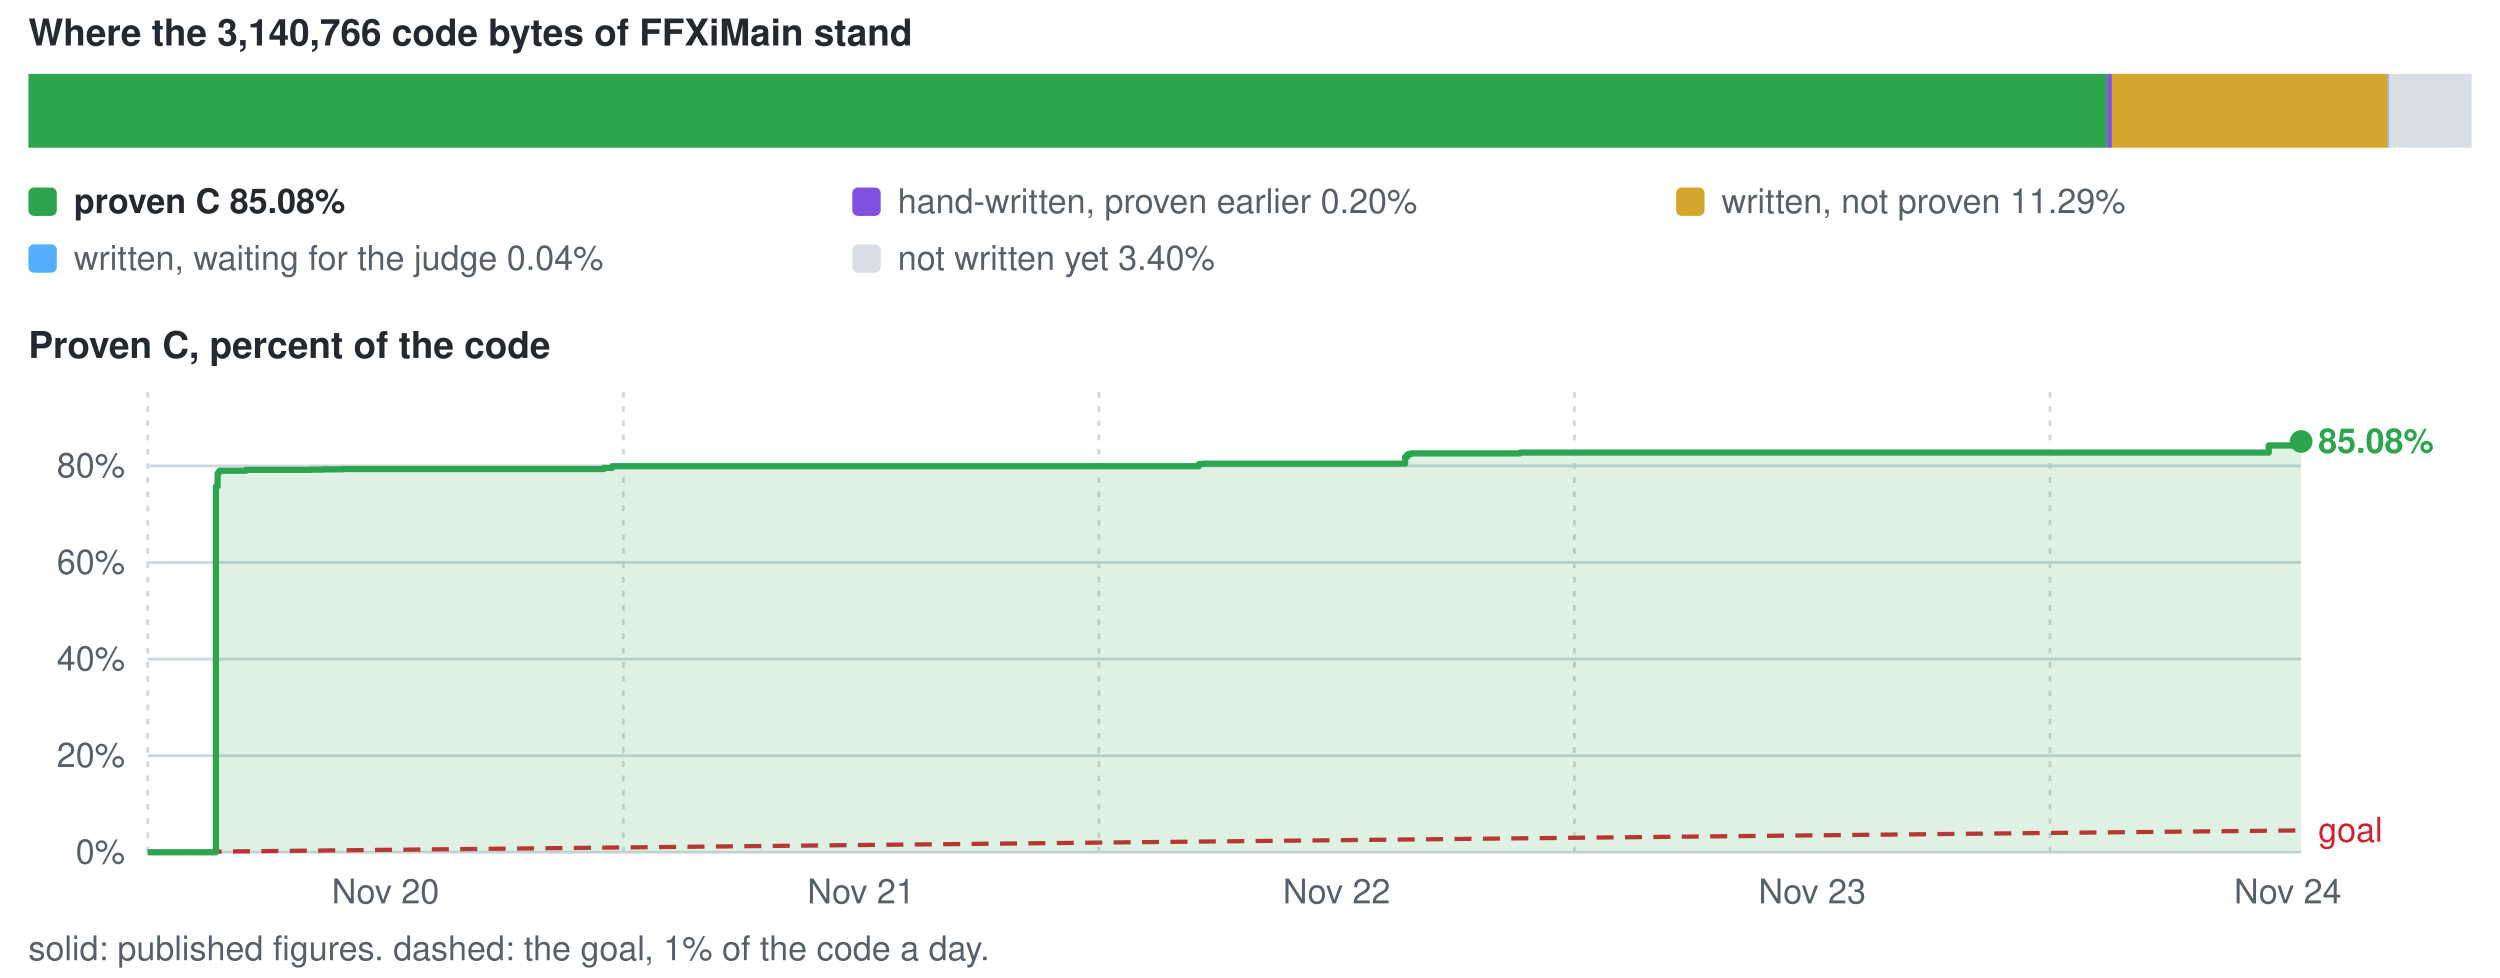
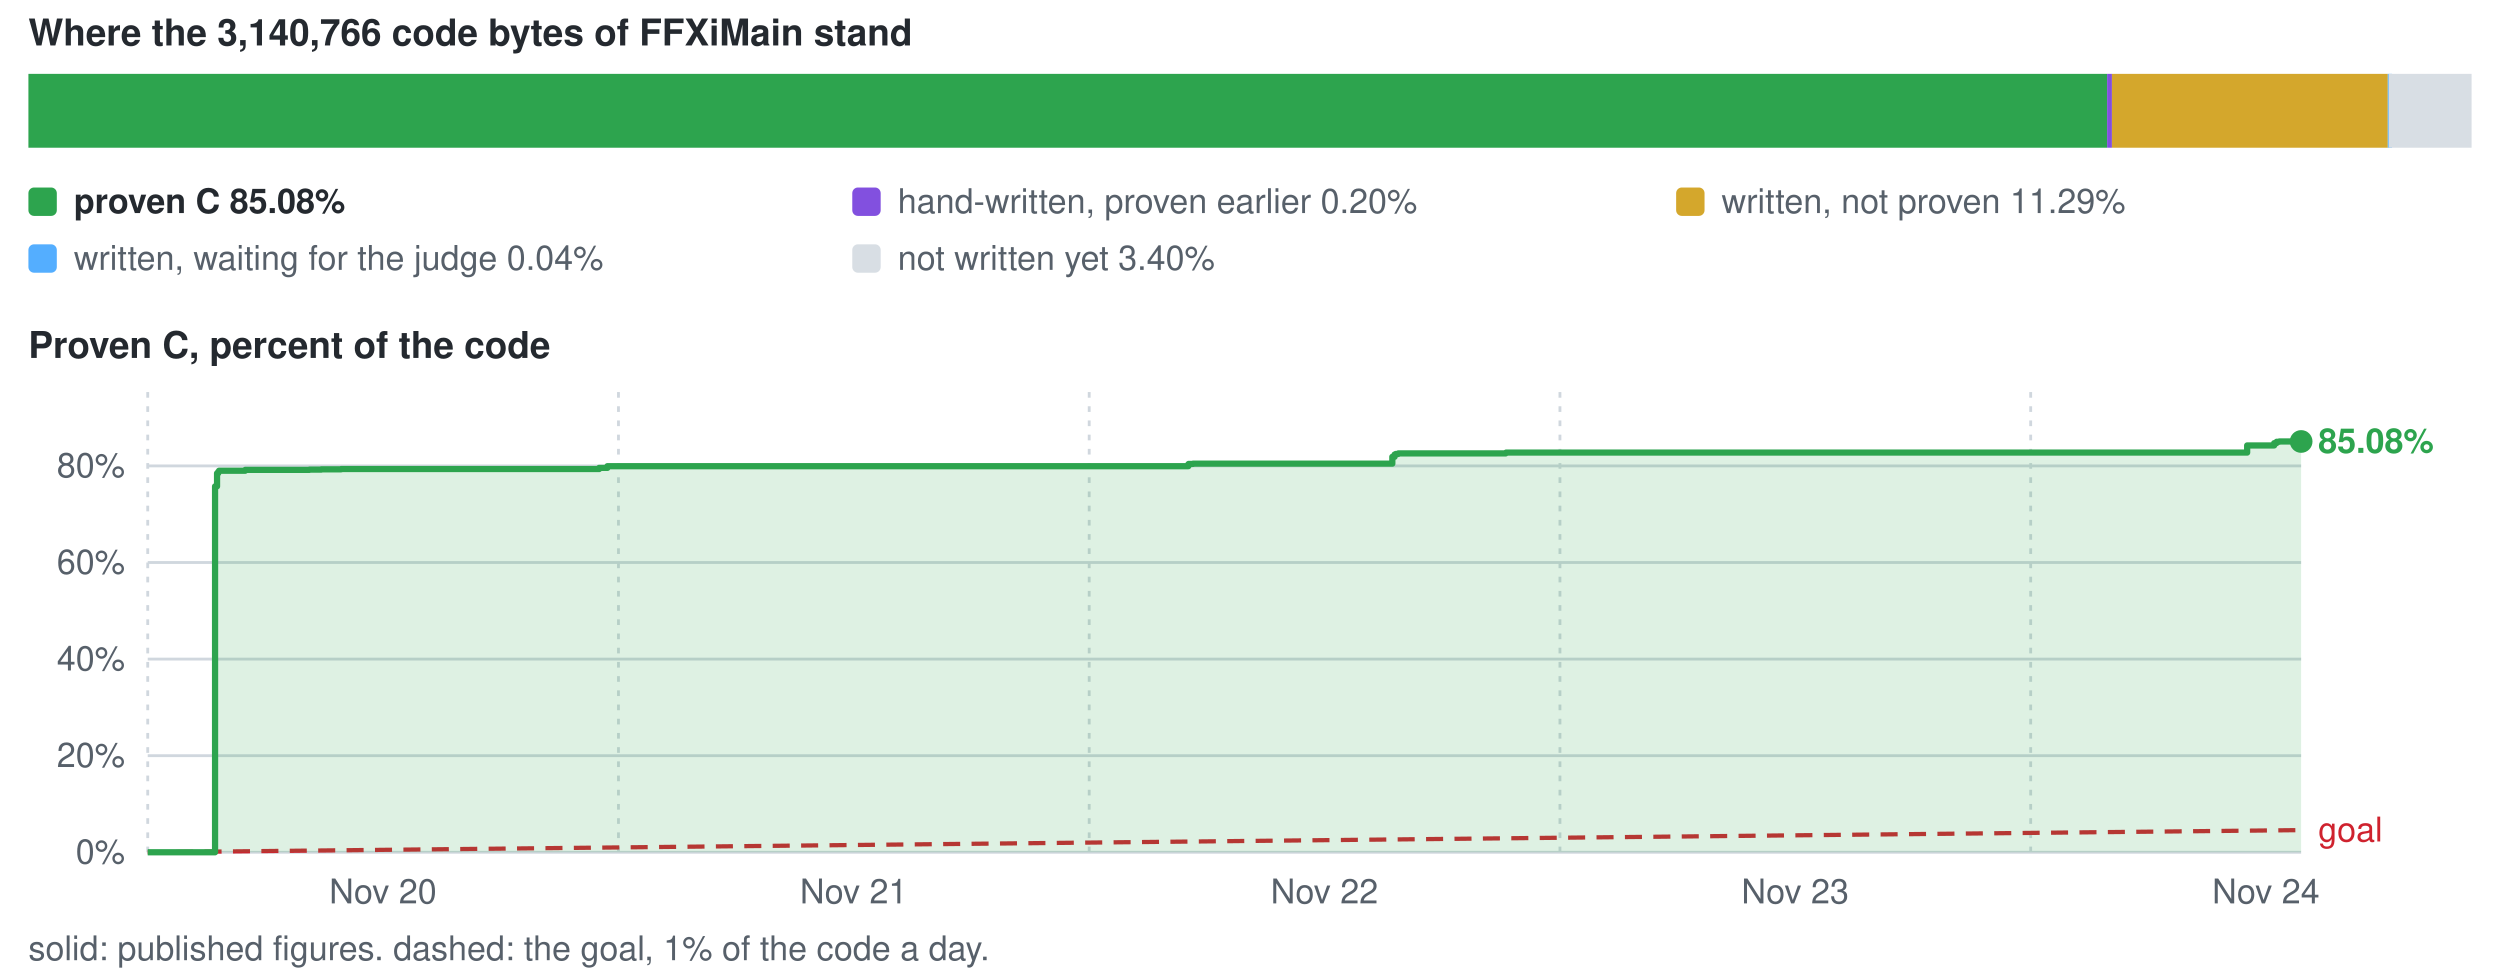
<svg xmlns="http://www.w3.org/2000/svg" viewBox="0 0 880 344" width="880" height="344" role="img" aria-label="conversion progress">
  <style>text{font-family:-apple-system,BlinkMacSystemFont,'Segoe UI',Helvetica,Arial,sans-serif;font-size:12px;fill:#57606a}.s{fill:#24292f;font-weight:600}.b{font-size:13px}</style>
  <text x="10" y="16" class="s b">Where the 3,140,766 code bytes of FFXiMain stand</text>
  <rect x="10.0" y="26" width="731.7" height="26" fill="#2da44e" />
  <rect x="741.7" y="26" width="1.7" height="26" fill="#8250df" />
  <rect x="743.4" y="26" width="97.1" height="26" fill="#d4a72c" />
  <rect x="840.5" y="26" width="1.5" height="26" fill="#54aeff" />
  <rect x="840.8" y="26" width="29.2" height="26" fill="#d8dee4" />
  <rect x="10" y="66" width="10" height="10" rx="2" fill="#2da44e" />
  <text x="26" y="75" class="s">proven C 85.08%</text>
  <rect x="300" y="66" width="10" height="10" rx="2" fill="#8250df" />
  <text x="316" y="75">hand-written, proven earlier 0.20%</text>
  <rect x="590" y="66" width="10" height="10" rx="2" fill="#d4a72c" />
  <text x="606" y="75">written, not proven 11.29%</text>
  <rect x="10" y="86" width="10" height="10" rx="2" fill="#54aeff" />
  <text x="26" y="95">written, waiting for the judge 0.04%</text>
  <rect x="300" y="86" width="10" height="10" rx="2" fill="#d8dee4" />
  <text x="316" y="95">not written yet 3.40%</text>
  <text x="10" y="126" class="s b">Proven C, percent of the code</text>
  <line x1="52" y1="300.0" x2="810" y2="300.0" stroke="#d0d7de" stroke-width="1" />
  <text x="44" y="304.0" text-anchor="end">0%</text>
  <line x1="52" y1="266.0" x2="810" y2="266.0" stroke="#d0d7de" stroke-width="1" />
  <text x="44" y="270.0" text-anchor="end">20%</text>
  <line x1="52" y1="232.0" x2="810" y2="232.0" stroke="#d0d7de" stroke-width="1" />
  <text x="44" y="236.0" text-anchor="end">40%</text>
  <line x1="52" y1="198.0" x2="810" y2="198.0" stroke="#d0d7de" stroke-width="1" />
  <text x="44" y="202.0" text-anchor="end">60%</text>
  <line x1="52" y1="164.0" x2="810" y2="164.0" stroke="#d0d7de" stroke-width="1" />
  <text x="44" y="168.0" text-anchor="end">80%</text>
  <line x1="52.0" y1="138" x2="52.0" y2="300" stroke="#d0d7de" stroke-width="1" stroke-dasharray="2 3" />
-   <text x="135.7" y="318" text-anchor="middle">Nov 20</text>
-   <line x1="219.4" y1="138" x2="219.4" y2="300" stroke="#d0d7de" stroke-width="1" stroke-dasharray="2 3" />
-   <text x="303.1" y="318" text-anchor="middle">Nov 21</text>
-   <line x1="386.8" y1="138" x2="386.8" y2="300" stroke="#d0d7de" stroke-width="1" stroke-dasharray="2 3" />
-   <text x="470.5" y="318" text-anchor="middle">Nov 22</text>
-   <line x1="554.2" y1="138" x2="554.2" y2="300" stroke="#d0d7de" stroke-width="1" stroke-dasharray="2 3" />
-   <text x="637.9" y="318" text-anchor="middle">Nov 23</text>
-   <line x1="721.6" y1="138" x2="721.6" y2="300" stroke="#d0d7de" stroke-width="1" stroke-dasharray="2 3" />
-   <text x="805.3" y="318" text-anchor="middle">Nov 24</text>
-   <line x1="52.0" y1="300.0" x2="810.0" y2="292.3" stroke="#cf222e" stroke-width="1.5" stroke-dasharray="6 4" />
-   <text x="816.0" y="296.3" style="fill:#cf222e">goal</text>
-   <path d="M52.0 300.0 H76.0 V171.2 H76.6 V166.6 H77.0 V166.1 H77.2 V166.0 H77.3 V165.7 H77.4 V165.7 H86.6 V165.4 H90.0 V165.4 H93.8 V165.4 H93.8 V165.4 H96.4 V165.4 H101.7 V165.4 H105.5 V165.4 H109.4 V165.3 H113.8 V165.2 H120.8 V165.1 H131.1 V165.1 H144.5 V165.1 H212.5 V164.7 H212.7 V164.7 H215.5 V164.1 H217.5 V164.1 H221.3 V164.1 H420.3 V164.1 H422.0 V163.4 H422.2 V163.3 H422.2 V163.3 H423.8 V163.2 H425.8 V163.2 H436.6 V163.2 H494.6 V160.8 H495.4 V160.0 H495.7 V159.9 H495.8 V159.8 H495.9 V159.8 H496.8 V159.6 H502.5 V159.6 H535.0 V159.4 H535.1 V159.3 H535.1 V159.3 H544.4 V159.3 H672.8 V159.3 H672.9 V159.3 H681.1 V159.3 H798.6 V156.8 H808.2 V156.0 H809.0 V155.6 H809.1 V155.5 H809.2 V155.5 H810.0 V155.4 V300.0 H52.0 Z" fill="#2da44e" fill-opacity="0.16" />
-   <path d="M52.0 300.0 H76.0 V171.2 H76.6 V166.6 H77.0 V166.1 H77.2 V166.0 H77.3 V165.7 H77.4 V165.7 H86.6 V165.4 H90.0 V165.4 H93.8 V165.4 H93.8 V165.4 H96.4 V165.4 H101.7 V165.4 H105.5 V165.4 H109.4 V165.3 H113.8 V165.2 H120.8 V165.1 H131.1 V165.1 H144.5 V165.1 H212.5 V164.7 H212.7 V164.7 H215.5 V164.1 H217.5 V164.1 H221.3 V164.1 H420.3 V164.1 H422.0 V163.4 H422.2 V163.3 H422.2 V163.3 H423.8 V163.2 H425.8 V163.2 H436.6 V163.2 H494.6 V160.8 H495.4 V160.0 H495.7 V159.9 H495.8 V159.8 H495.9 V159.8 H496.8 V159.6 H502.5 V159.6 H535.0 V159.4 H535.1 V159.3 H535.1 V159.3 H544.4 V159.3 H672.8 V159.3 H672.9 V159.3 H681.1 V159.3 H798.6 V156.8 H808.2 V156.0 H809.0 V155.6 H809.1 V155.5 H809.2 V155.5 H810.0 V155.4" fill="none" stroke="#2da44e" stroke-width="2.2" stroke-linejoin="round" />
+   <text x="134.8" y="318" text-anchor="middle">Nov 20</text>
+   <line x1="217.7" y1="138" x2="217.7" y2="300" stroke="#d0d7de" stroke-width="1" stroke-dasharray="2 3" />
+   <text x="300.5" y="318" text-anchor="middle">Nov 21</text>
+   <line x1="383.4" y1="138" x2="383.4" y2="300" stroke="#d0d7de" stroke-width="1" stroke-dasharray="2 3" />
+   <text x="466.2" y="318" text-anchor="middle">Nov 22</text>
+   <line x1="549.1" y1="138" x2="549.1" y2="300" stroke="#d0d7de" stroke-width="1" stroke-dasharray="2 3" />
+   <text x="631.9" y="318" text-anchor="middle">Nov 23</text>
+   <line x1="714.8" y1="138" x2="714.8" y2="300" stroke="#d0d7de" stroke-width="1" stroke-dasharray="2 3" />
+   <text x="797.6" y="318" text-anchor="middle">Nov 24</text>
+   <line x1="52.0" y1="300.0" x2="810.0" y2="292.2" stroke="#cf222e" stroke-width="1.5" stroke-dasharray="6 4" />
+   <text x="816.0" y="296.2" style="fill:#cf222e">goal</text>
+   <path d="M52.0 300.0 H75.7 V171.2 H76.4 V166.6 H76.8 V166.1 H76.9 V166.0 H77.1 V165.7 H77.1 V165.7 H86.3 V165.4 H89.6 V165.4 H93.3 V165.4 H93.4 V165.4 H95.9 V165.4 H101.2 V165.4 H104.9 V165.4 H108.9 V165.3 H113.1 V165.2 H120.1 V165.1 H130.3 V165.1 H143.5 V165.1 H210.9 V164.7 H211.0 V164.7 H213.8 V164.1 H215.8 V164.1 H219.6 V164.1 H416.6 V164.1 H418.3 V163.4 H418.4 V163.3 H418.5 V163.3 H420.0 V163.2 H421.9 V163.2 H432.7 V163.2 H490.1 V160.8 H490.9 V160.0 H491.2 V159.9 H491.3 V159.8 H491.3 V159.8 H492.2 V159.6 H497.9 V159.6 H530.0 V159.4 H530.2 V159.3 H530.2 V159.3 H539.4 V159.3 H666.5 V159.3 H666.5 V159.3 H674.7 V159.3 H791.0 V156.8 H800.5 V156.0 H801.3 V155.6 H801.4 V155.5 H801.4 V155.5 H802.3 V155.4 H810.0 V155.4 V300.0 H52.0 Z" fill="#2da44e" fill-opacity="0.16" />
+   <path d="M52.0 300.0 H75.7 V171.2 H76.4 V166.6 H76.8 V166.1 H76.9 V166.0 H77.1 V165.7 H77.1 V165.7 H86.3 V165.4 H89.6 V165.4 H93.3 V165.4 H93.4 V165.4 H95.9 V165.4 H101.2 V165.4 H104.9 V165.4 H108.9 V165.3 H113.1 V165.2 H120.1 V165.1 H130.3 V165.1 H143.5 V165.1 H210.9 V164.7 H211.0 V164.7 H213.8 V164.1 H215.8 V164.1 H219.6 V164.1 H416.6 V164.1 H418.3 V163.4 H418.4 V163.3 H418.5 V163.3 H420.0 V163.2 H421.9 V163.2 H432.7 V163.2 H490.1 V160.8 H490.9 V160.0 H491.2 V159.9 H491.3 V159.8 H491.3 V159.8 H492.2 V159.6 H497.9 V159.6 H530.0 V159.4 H530.2 V159.3 H530.2 V159.3 H539.4 V159.3 H666.5 V159.3 H666.5 V159.3 H674.7 V159.3 H791.0 V156.8 H800.5 V156.0 H801.3 V155.6 H801.4 V155.5 H801.4 V155.5 H802.3 V155.4 H810.0 V155.4" fill="none" stroke="#2da44e" stroke-width="2.2" stroke-linejoin="round" />
  <circle cx="810.0" cy="155.4" r="4" fill="#2da44e" />
  <text x="816.0" y="159.4" class="s" style="fill:#2da44e">85.08%</text>
  <text x="10" y="338">solid: published figures. dashed: the goal, 1% of the code a day.</text>
</svg>
